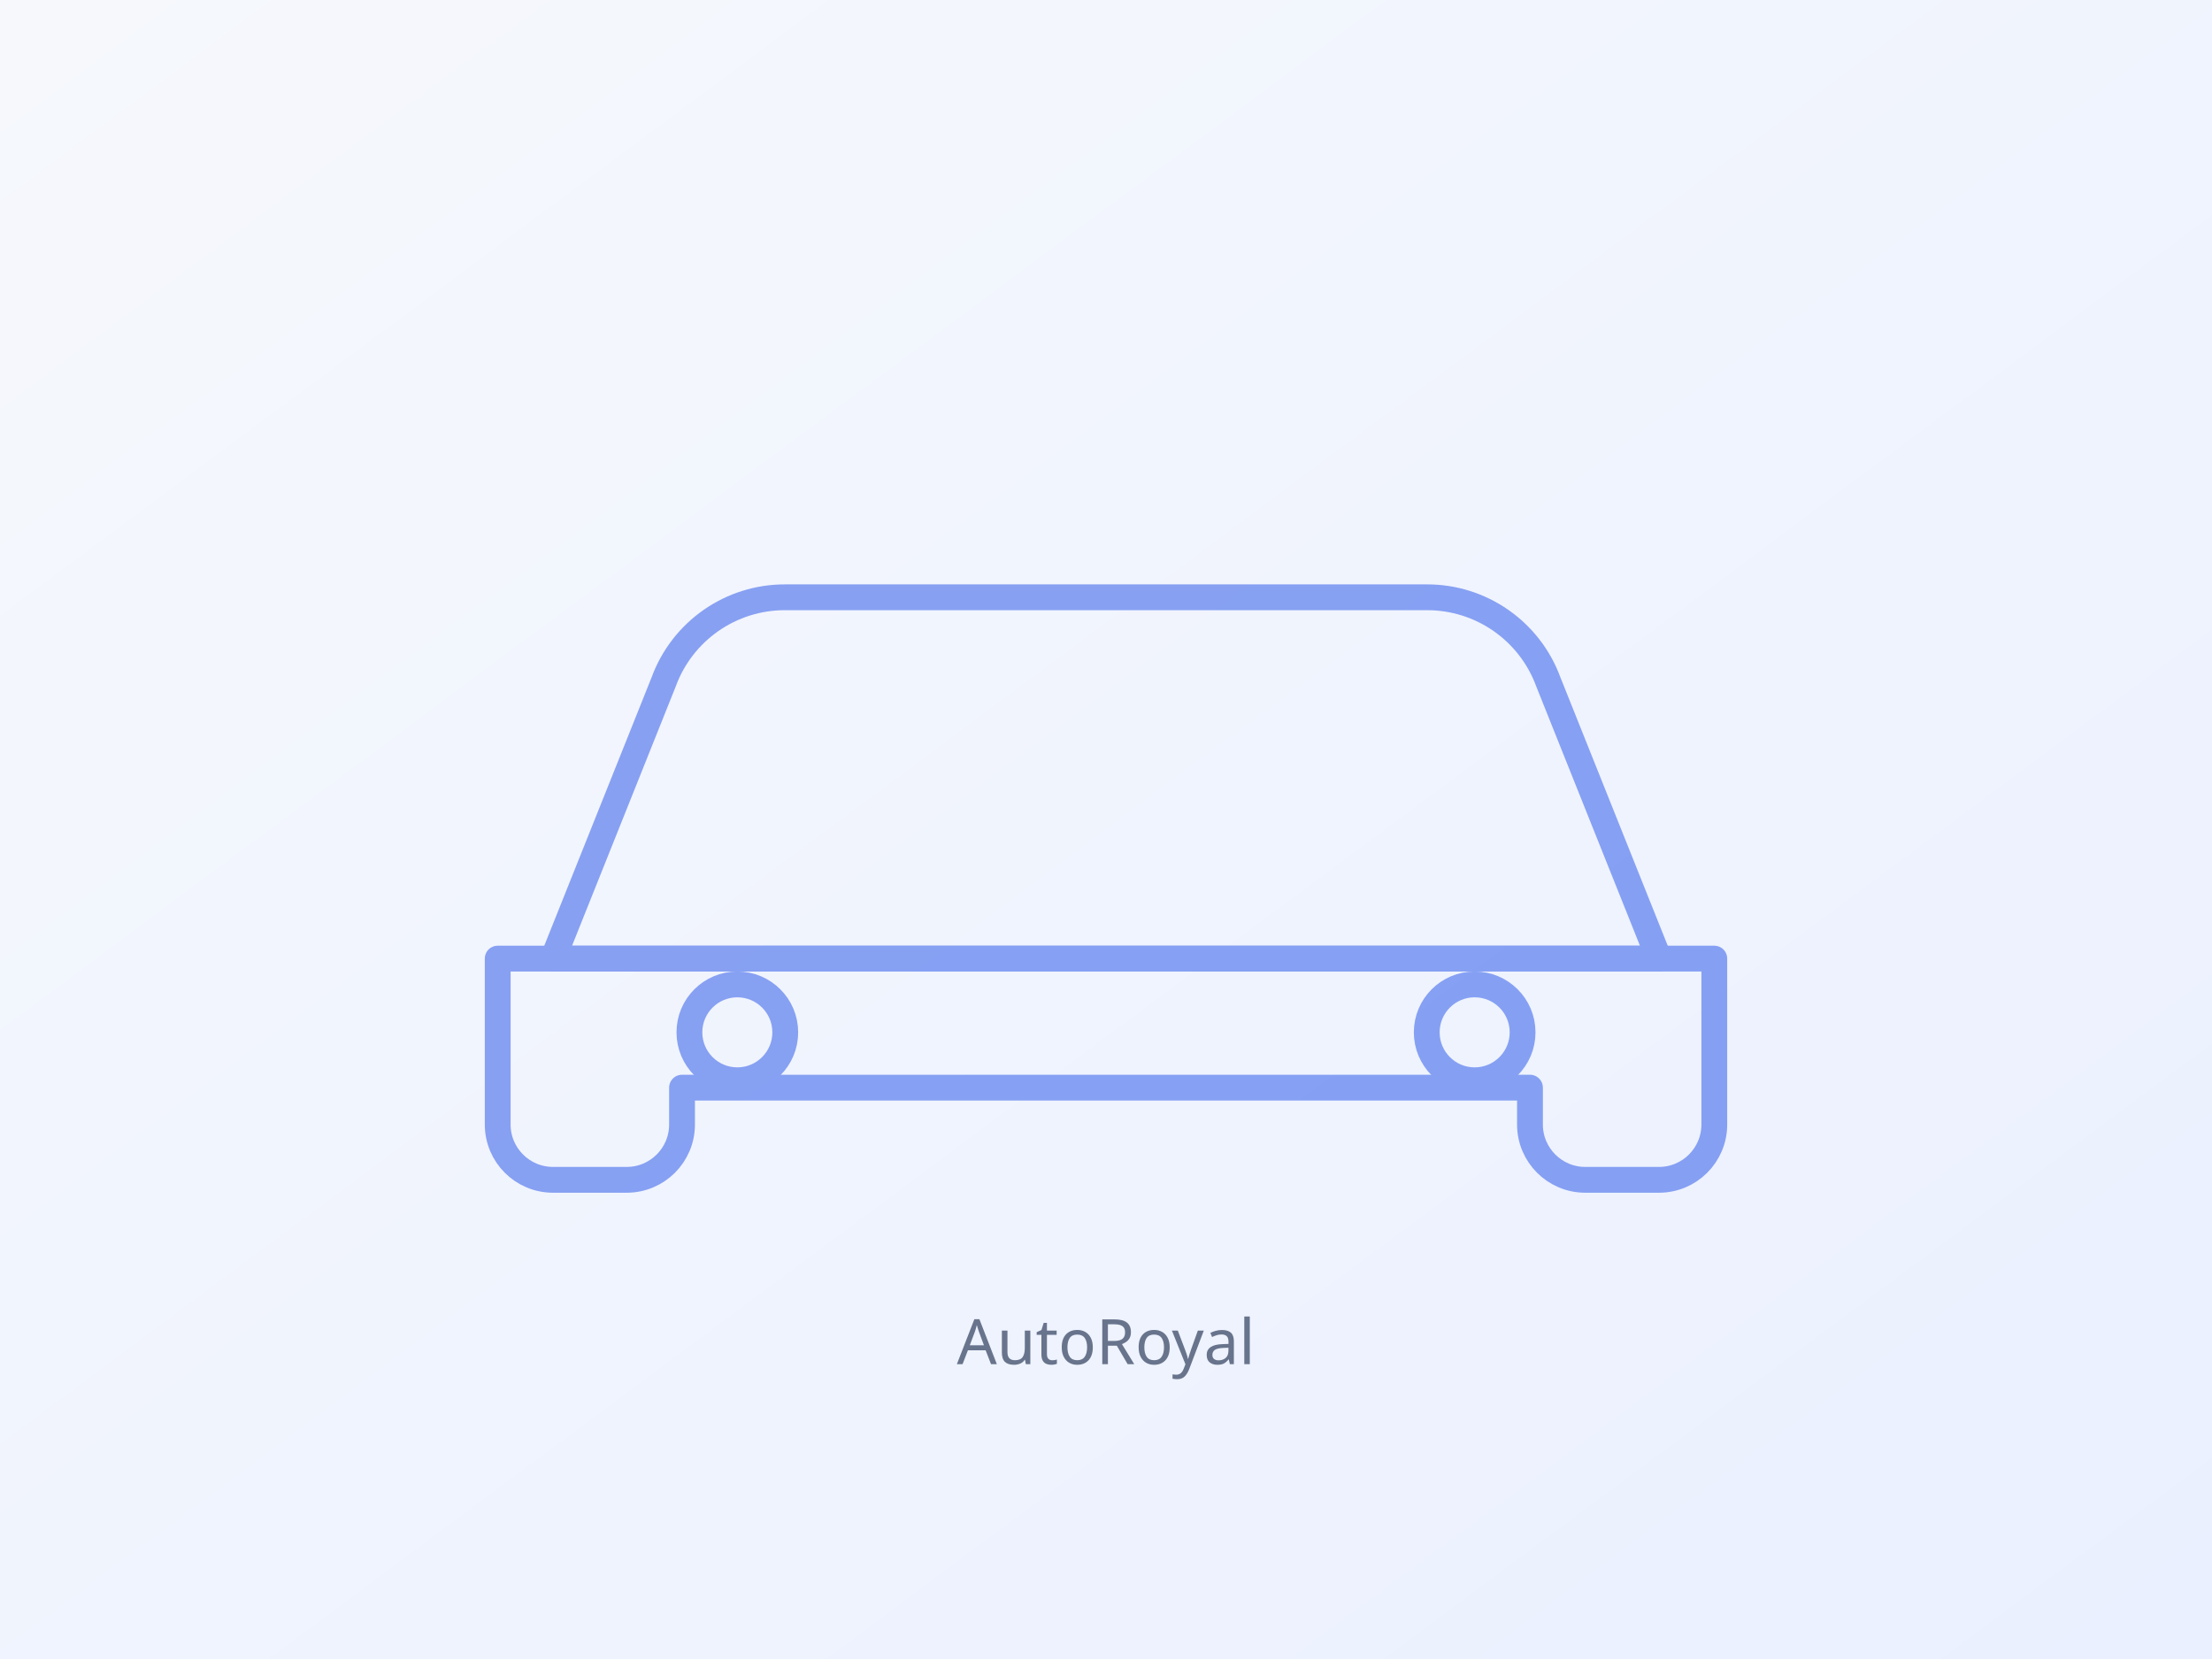
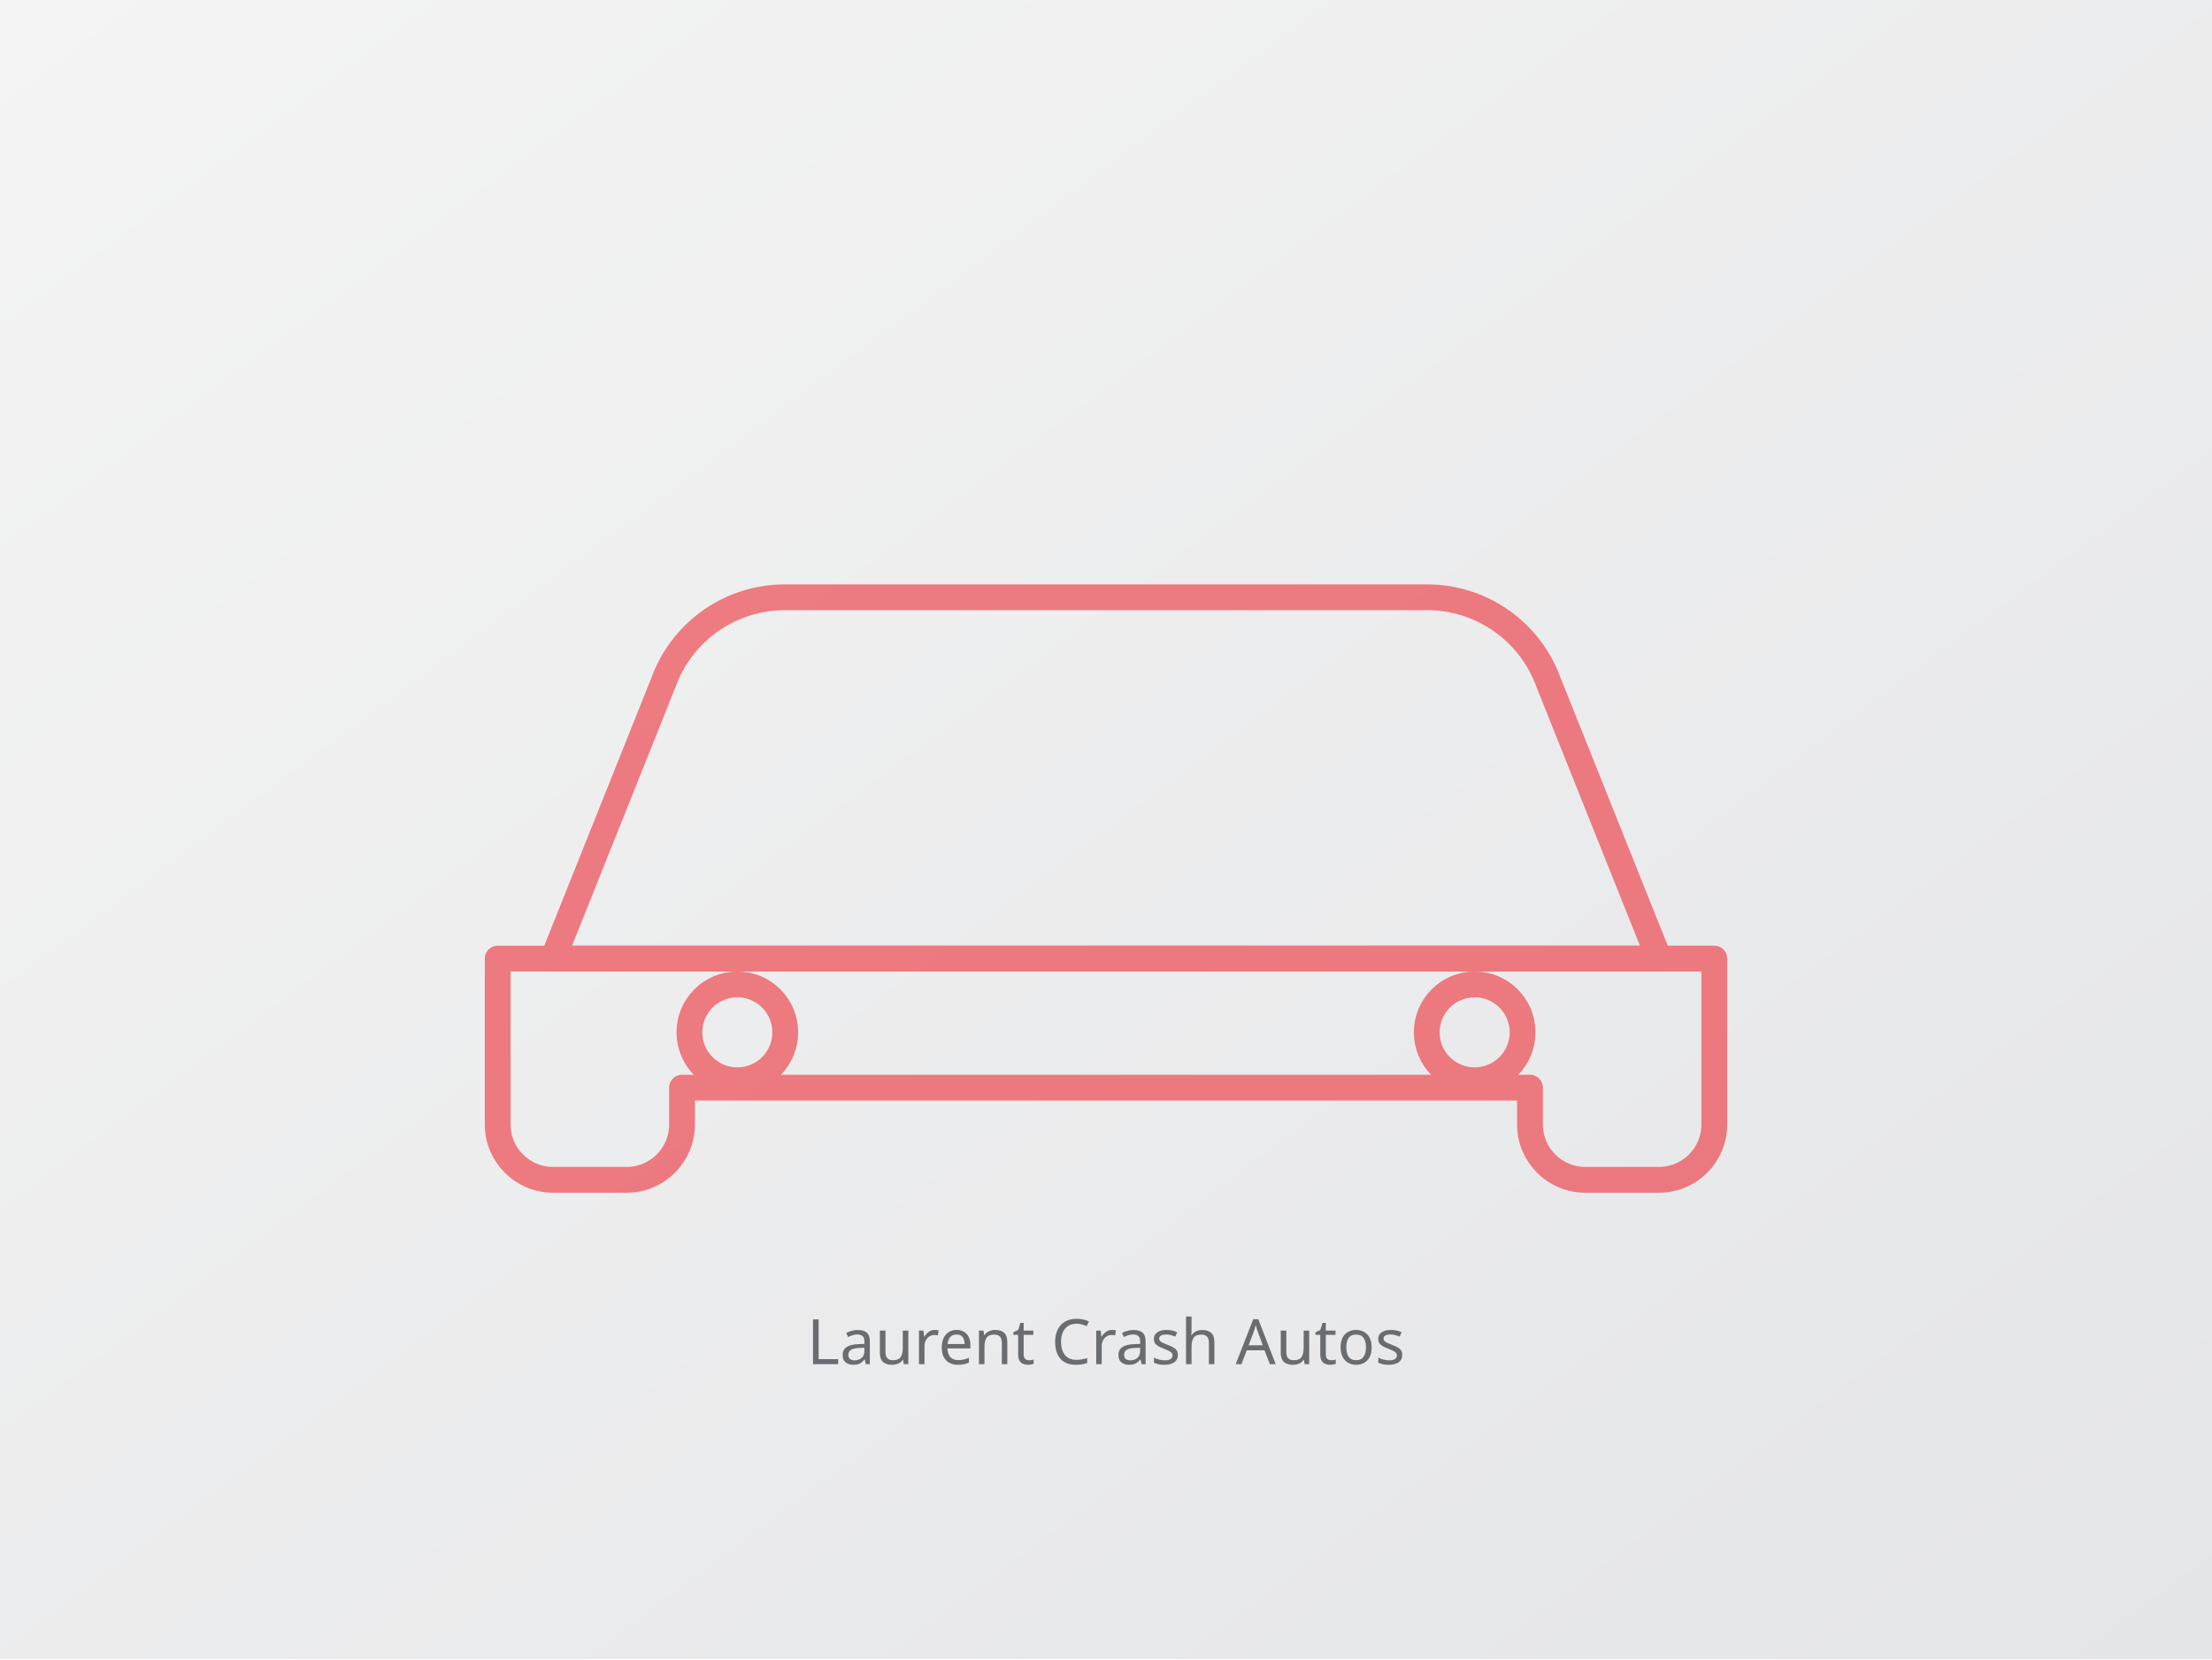
- <svg xmlns="http://www.w3.org/2000/svg" viewBox="0 0 1200 900" role="img" aria-label="AutoRoyal">
+ <svg xmlns="http://www.w3.org/2000/svg" viewBox="0 0 1200 900" role="img" aria-label="Laurent Crash Autos">
  <defs>
    <linearGradient id="g" x1="0" y1="0" x2="1" y2="1">
-       <stop offset="0%" stop-color="#F6F8FC" />
-       <stop offset="100%" stop-color="#EAF0FF" />
+       <stop offset="0%" stop-color="#F4F4F4" />
+       <stop offset="100%" stop-color="#E4E5E7" />
    </linearGradient>
  </defs>
  <rect width="1200" height="900" fill="url(#g)" />
-   <g fill="none" stroke="#2F5BEA" stroke-width="14" stroke-linecap="round" stroke-linejoin="round" opacity="0.55">
+   <g fill="none" stroke="#ED1C24" stroke-width="14" stroke-linecap="round" stroke-linejoin="round" opacity="0.55">
    <path d="M300 520h600l-60-150a70 70 0 0 0-66-46H426a70 70 0 0 0-66 46z" />
    <path d="M270 520h660v90a30 30 0 0 1-30 30h-40a30 30 0 0 1-30-30v-20H370v20a30 30 0 0 1-30 30h-40a30 30 0 0 1-30-30z" />
    <circle cx="400" cy="560" r="26" />
    <circle cx="800" cy="560" r="26" />
  </g>
-   <text x="600" y="740" text-anchor="middle" font-family="system-ui, sans-serif" font-size="34" fill="#68748C">AutoRoyal</text>
+   <text x="600" y="740" text-anchor="middle" font-family="system-ui, sans-serif" font-size="34" fill="#696C70">Laurent Crash Autos</text>
</svg>
